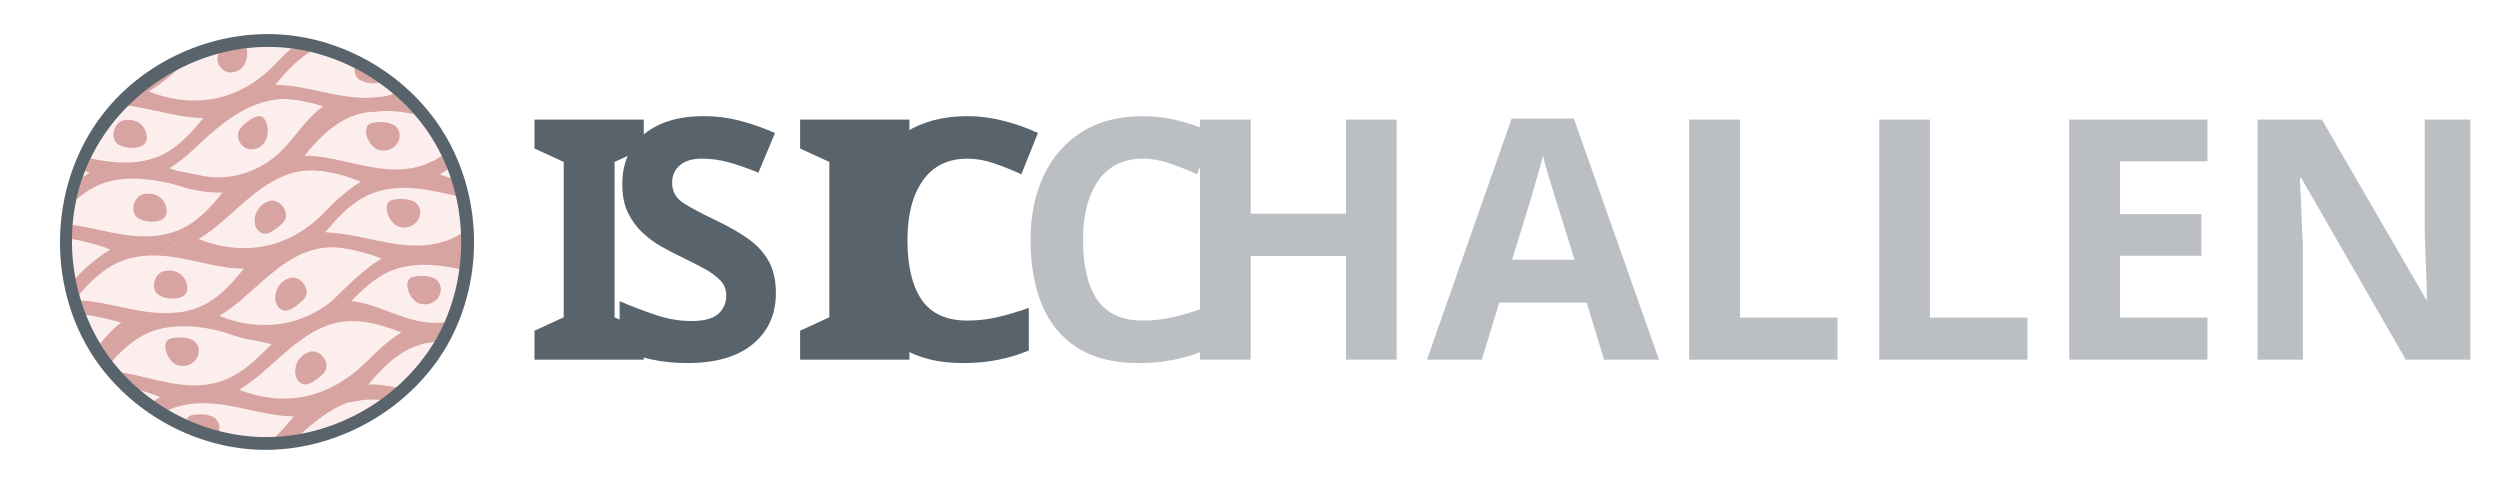
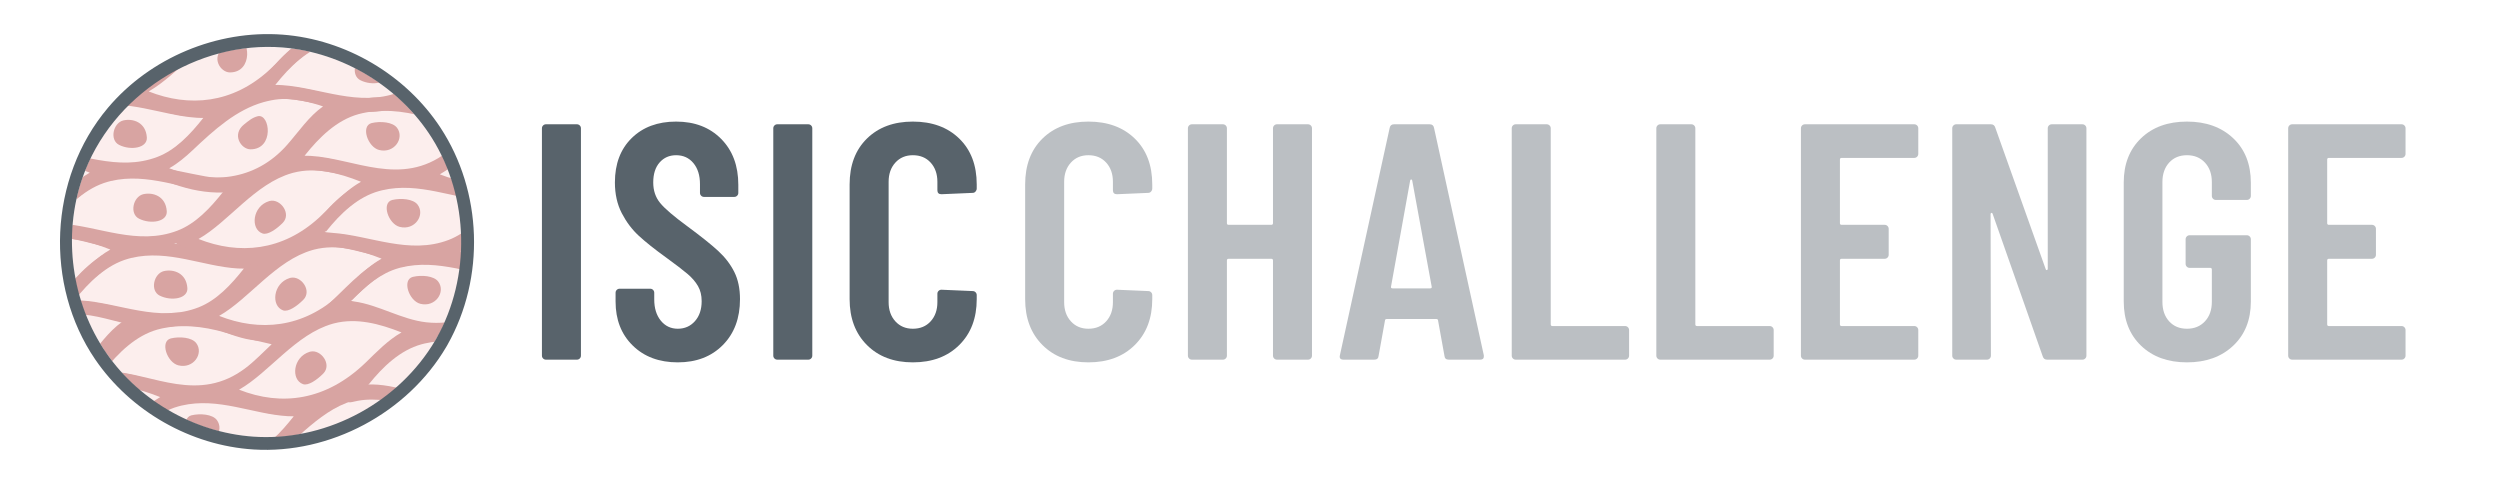
<svg xmlns="http://www.w3.org/2000/svg" width="100%" height="100%" viewBox="0 0 456 89" version="1.1" xml:space="preserve" style="fill-rule:evenodd;clip-rule:evenodd;stroke-linejoin:round;stroke-miterlimit:2;">
  <g>
    <circle cx="48.674" cy="44.162" r="35.589" style="fill:#fceeed;" />
    <g>
      <clipPath id="_clip1">
        <circle cx="48.674" cy="44.162" r="35.589" />
      </clipPath>
      <g clip-path="url(#_clip1)">
        <g>
          <path d="M43.797,2.124c5.094,-1.31 10.562,0.592 15.95,2.71c1.416,0.553 1.201,0.322 1.37,1.257c0.411,2.278 -0.452,1.293 -1.122,1.5c-5.916,1.873 -9.555,8.386 -15.122,11.322c-4.199,2.215 -9.042,3.039 -13.741,1.745c-2.375,-0.654 -4.687,-1.66 -7.016,-2.575c-0.771,-0.301 -0.626,-0.224 -0.803,-0.346c-1.338,-0.921 0.157,-2.294 0.161,-2.295c7.356,-2.19 11.086,-10.545 19.696,-13.143c0.208,-0.06 0.417,-0.119 0.627,-0.175Zm0.365,2.538c-6.753,1.917 -11.53,8.866 -17,11.989l-0.048,0.026c7.379,2.922 15.307,2.241 22.012,-3.917c0.937,-0.86 1.841,-1.766 2.756,-2.655c1.498,-1.446 3.051,-2.829 4.819,-3.839l0.049,-0.027c-4.016,-1.59 -8.212,-2.706 -12.305,-1.653c-0.142,0.037 -0.141,0.037 -0.283,0.076Z" style="fill:#d8a4a2;" />
          <path d="M43.289,7.164c2.226,-0.457 3.003,6.029 -1.344,6.047c-1.724,0.007 -3.52,-2.7 -1.165,-4.56c0.794,-0.628 1.487,-1.244 2.509,-1.487Z" style="fill:#d8a4a2;" />
          <path d="M47.682,16.098c4.602,-1.192 9.419,0.484 14.754,1.656c0.938,0.206 1.28,1.413 1.263,1.564c-0.016,0.144 -0.054,0.281 -0.112,0.405c-0.068,0.147 -0.162,0.272 -0.278,0.371c-0.611,0.516 -2.454,0.902 -3.802,1.995c-4.149,3.362 -6.912,8.761 -11.794,11.246c-5.14,2.617 -11.165,2.18 -17.113,-0.155c-0.909,-0.36 -1.818,-0.726 -2.729,-1.084c-1.259,-0.491 -1.14,-0.498 -1.344,-1.135c0,0 -0.137,-1.24 1.096,-1.621c5.288,-1.678 8.662,-7.282 13.444,-10.345c2.052,-1.314 4.276,-2.271 6.615,-2.897Zm0.375,2.535c-4.952,1.401 -8.955,5.009 -12.94,8.785c-1.305,1.229 -2.673,2.374 -4.2,3.246l-0.049,0.027c7.398,2.928 15.603,2.429 21.509,-4.276c2.13,-2.418 3.982,-5.215 6.544,-7.005c0,0 -4.508,-1.65 -8.078,-1.311c-0.946,0.09 -1.875,0.284 -2.786,0.534Z" style="fill:#d8a4a2;" />
          <path d="M47.048,21.191c2.225,-0.456 3.003,6.03 -1.344,6.047c-1.724,0.007 -3.52,-2.7 -1.166,-4.56c0.795,-0.627 1.488,-1.244 2.51,-1.487Z" style="fill:#d8a4a2;" />
          <path d="M40.038,-11.903c5.163,-1.327 10.717,0.653 15.95,2.71c1.417,0.553 1.202,0.324 1.37,1.257c0.412,2.279 -0.447,1.291 -1.121,1.499c-5.948,1.886 -9.566,8.392 -15.123,11.323c-4.917,2.594 -10.468,2.517 -16.523,1.058c-1.556,-0.37 -3.12,-0.686 -4.69,-0.889c0,0 -0.737,-0.127 -1.008,-0.974c0,0 -0.061,-1.225 1.318,-1.696c6.249,-2.198 9.69,-9.883 16.226,-12.976c1.161,-0.549 2.366,-0.984 3.601,-1.312Zm0.365,2.538c-5.648,1.601 -9.662,6.676 -14.388,11.006c-0.645,0.591 -1.318,1.144 -2.029,1.632c0.291,0.066 0.582,0.135 0.873,0.204c0.77,0.185 1.539,0.379 2.308,0.566c6.275,1.499 12.784,-0.375 18.07,-5.191c2.521,-2.296 4.812,-4.962 7.706,-6.613l0.048,-0.027c-4.014,-1.589 -8.23,-2.701 -12.304,-1.654c-0.095,0.025 -0.189,0.051 -0.284,0.077Z" style="fill:#d8a4a2;" />
          <path d="M39.53,-6.864c2.226,-0.456 3.003,6.03 -1.343,6.047c-1.724,0.007 -3.52,-2.7 -1.166,-4.56c0.795,-0.627 1.488,-1.243 2.509,-1.487Z" style="fill:#d8a4a2;" />
          <path d="M11.91,3.137c5.778,-1.457 11.979,0.427 18.093,1.536c1.94,0.351 3.891,0.418 5.771,-0.06c0.586,-0.149 1.443,0.931 1.443,0.931c0.209,0.962 -0.212,1.178 -0.212,1.178c-5.793,7.197 -12.784,13.217 -23.841,11.077c-4.372,-0.846 -8.8,-2.685 -12.94,-1.728c-1.234,0.285 -1.028,0.302 -1.485,-0.438c-1.027,-1.662 -0.208,-1.333 0.21,-1.853c0.189,-0.236 0.377,-0.473 0.565,-0.71c0.483,-0.61 0.964,-1.222 1.447,-1.831c0.177,-0.222 0.353,-0.442 0.531,-0.662c2.827,-3.479 6.183,-6.336 10.418,-7.44Zm0.357,2.538c-3.954,1.103 -7.132,4.182 -9.829,7.585c7.182,-0.123 14.656,4.33 22.512,1.331c3.346,-1.277 5.991,-4.104 8.373,-7.109c-0.424,0.007 -0.847,-0.006 -1.271,-0.036c-6.333,-0.434 -12.589,-3.475 -19.212,-1.917c-0.192,0.046 -0.383,0.095 -0.573,0.146Z" style="fill:#d8a4a2;" />
          <path d="M18.729,7.938c1.798,-0.415 4.118,0.37 4.298,3.095c0.127,1.94 -2.917,2.44 -5.054,1.373c-1.786,-0.892 -1.106,-4 0.756,-4.468Z" style="fill:#d8a4a2;" />
          <path d="M15.669,17.164c5.817,-1.467 12.108,0.451 18.093,1.536c1.94,0.352 3.891,0.418 5.771,-0.06c0.586,-0.149 1.443,0.932 1.443,0.932c0.209,0.961 -0.213,1.177 -0.213,1.177c-4.097,5.091 -8.388,10.072 -14.696,11.218c-7.34,1.334 -15.406,-3.464 -22.164,-1.85c-1.547,0.37 -1.234,0.121 -1.542,-0.716c-0.533,-1.442 -0.021,-1.136 0.347,-1.594c0.189,-0.236 0.377,-0.473 0.565,-0.71c0.482,-0.61 0.964,-1.222 1.447,-1.831c2.989,-3.748 6.437,-6.925 10.949,-8.102Zm0.357,2.539c-3.852,1.073 -6.968,3.996 -9.644,7.351c0,0 -1.072,0.121 1.085,0.269c6.939,0.475 13.999,4.06 21.242,1.296c3.345,-1.277 5.99,-4.105 8.372,-7.11c-0.423,0.007 -0.846,-0.006 -1.271,-0.035c-6.334,-0.434 -12.555,-3.481 -19.212,-1.918c-0.191,0.047 -0.382,0.095 -0.572,0.147Z" style="fill:#d8a4a2;" />
          <path d="M22.487,21.966c1.798,-0.415 4.119,0.37 4.298,3.095c0.128,1.939 -2.917,2.44 -5.053,1.372c-1.786,-0.892 -1.107,-3.999 0.755,-4.467Z" style="fill:#d8a4a2;" />
          <path d="M55.924,-8.657c5.817,-1.467 12.108,0.451 18.093,1.536c1.94,0.352 3.891,0.418 5.771,-0.06c0.586,-0.149 1.443,0.932 1.443,0.932c0.209,0.961 -0.212,1.177 -0.212,1.177c-5.794,7.2 -12.785,13.218 -23.842,11.078c-4.362,-0.844 -8.703,-2.708 -12.94,-1.728c-1.233,0.285 -1.027,0.302 -1.484,-0.438c-1.027,-1.663 -0.208,-1.333 0.21,-1.854c0.189,-0.236 0.377,-0.472 0.565,-0.709c0.483,-0.611 0.964,-1.222 1.447,-1.832c0.176,-0.221 0.353,-0.442 0.531,-0.662c2.827,-3.479 6.182,-6.335 10.418,-7.44Zm0.357,2.539c-3.955,1.102 -7.132,4.182 -9.829,7.585c6.316,-0.109 12.566,3.422 19.357,2.188c4.604,-0.837 8.418,-4.044 11.527,-7.967c-0.423,0.007 -0.846,-0.006 -1.27,-0.035c-6.333,-0.434 -12.589,-3.476 -19.212,-1.918c-0.192,0.047 -0.383,0.096 -0.573,0.147Z" style="fill:#d8a4a2;" />
          <path d="M62.742,-3.855c1.799,-0.415 4.119,0.37 4.299,3.095c0.127,1.939 -2.917,2.44 -5.054,1.372c-1.786,-0.891 -1.107,-3.999 0.755,-4.467Z" style="fill:#d8a4a2;" />
          <path d="M59.683,5.371c5.817,-1.467 12.108,0.45 18.093,1.535c1.94,0.352 3.891,0.418 5.771,-0.059c0.585,-0.149 1.443,0.931 1.443,0.931c0.209,0.962 -0.213,1.178 -0.213,1.178c-4.09,5.083 -8.389,10.071 -14.696,11.217c-7.126,1.295 -14.969,-3.208 -21.613,-1.966c-0.185,0.034 -0.368,0.073 -0.551,0.117c-1.554,0.371 -1.234,0.12 -1.542,-0.716c-0.533,-1.443 -0.021,-1.137 0.346,-1.594c0.19,-0.236 0.378,-0.473 0.566,-0.71c0.482,-0.611 0.964,-1.222 1.447,-1.832c2.988,-3.748 6.437,-6.925 10.949,-8.101Zm0.356,2.538c-3.954,1.103 -7.131,4.182 -9.829,7.585c0.424,-0.007 0.847,0.006 1.271,0.035c6.917,0.474 13.944,4.006 21.116,1.344c3.318,-1.232 5.957,-3.97 8.313,-6.924c0,0 1.072,-0.121 -1.086,-0.269c-6.331,-0.434 -12.522,-3.488 -19.212,-1.918c-0.191,0.047 -0.382,0.096 -0.573,0.147Z" style="fill:#d8a4a2;" />
          <path d="M66.501,10.172c1.798,-0.415 4.119,0.37 4.298,3.095c0.128,1.94 -2.917,2.44 -5.054,1.373c-1.785,-0.892 -1.106,-4 0.756,-4.468Z" style="fill:#d8a4a2;" />
          <path d="M7.176,41.403c5.153,-1.323 10.717,0.652 15.95,2.71c1.415,0.553 1.201,0.322 1.37,1.257c0.411,2.278 -0.453,1.293 -1.122,1.5c-5.924,1.88 -9.519,8.368 -15.122,11.322c-4.274,2.254 -9.223,3.043 -13.999,1.672c-2.48,-0.711 -4.888,-1.778 -7.329,-2.724l-0.773,-0.914c-0.175,-0.811 0.665,-1.494 0.702,-1.505c6.403,-1.9 10.059,-8.852 16.321,-11.842c1.289,-0.616 2.625,-1.11 4.002,-1.476Zm0.365,2.538c-4.619,1.311 -8.471,4.545 -12.181,8.15c-1.5,1.448 -3.06,2.834 -4.819,3.839l-0.049,0.026c7.758,3.071 15.852,2.013 23.035,-4.881c2.076,-2.01 4.095,-4.126 6.553,-5.53l0.049,-0.027c-4.017,-1.59 -8.212,-2.704 -12.305,-1.654c-0.094,0.026 -0.189,0.051 -0.283,0.077Z" style="fill:#d8a4a2;" />
          <path d="M6.668,46.443c2.226,-0.457 3.003,6.029 -1.344,6.047c-1.724,0.007 -3.52,-2.7 -1.165,-4.56c0.794,-0.628 1.487,-1.244 2.509,-1.487Z" style="fill:#d8a4a2;" />
          <path d="M11.061,55.377c4.604,-1.193 9.419,0.484 14.753,1.656c0.938,0.206 1.281,1.414 1.264,1.564c-0.016,0.143 -0.054,0.28 -0.111,0.404c-0.069,0.148 -0.163,0.274 -0.28,0.372c-0.6,0.506 -2.45,0.899 -3.801,1.995c-4.118,3.337 -6.848,8.689 -11.692,11.194c-5.179,2.678 -11.241,2.243 -17.215,-0.103c-0.91,-0.36 -1.818,-0.726 -2.729,-1.084c-1.263,-0.493 -1.142,-0.501 -1.344,-1.135c0,0 -0.028,-1.274 1.096,-1.622c7.11,-2.255 10.787,-10.492 19.451,-13.071c0.202,-0.059 0.405,-0.116 0.608,-0.17Zm0.375,2.535c-4.664,1.317 -8.538,4.516 -12.321,8.192c-1.498,1.446 -3.047,2.828 -4.819,3.839l-0.049,0.027c7.381,2.922 15.603,2.429 21.509,-4.276c2.13,-2.418 3.984,-5.212 6.544,-7.005c0,0 -4.508,-1.65 -8.078,-1.311c-0.946,0.09 -1.871,0.282 -2.786,0.534Z" style="fill:#d8a4a2;" />
          <path d="M10.427,60.47c2.225,-0.456 3.002,6.03 -1.344,6.047c-1.724,0.007 -3.52,-2.7 -1.166,-4.56c0.795,-0.627 1.488,-1.244 2.51,-1.487Z" style="fill:#d8a4a2;" />
          <path d="M3.418,27.376c5.127,-1.316 10.593,0.605 15.949,2.71c1.413,0.551 1.201,0.322 1.37,1.257c0.412,2.278 -0.447,1.291 -1.121,1.499c-5.935,1.882 -9.515,8.365 -15.123,11.323c-4.903,2.586 -10.348,2.548 -16.523,1.058c-1.56,-0.371 -3.123,-0.686 -4.69,-0.889c0,0 -0.737,-0.127 -1.008,-0.974c0,0 -0.063,-1.225 1.318,-1.697c6.265,-2.197 9.69,-9.882 16.226,-12.975c1.16,-0.549 2.36,-0.982 3.602,-1.312Zm0.364,2.538c-6.526,1.853 -10.806,8.78 -16.417,12.638c0.291,0.066 0.582,0.135 0.873,0.204c0.77,0.186 1.538,0.379 2.308,0.566c0.241,0.057 0.481,0.114 0.722,0.169c6.135,1.377 12.38,-0.836 17.348,-5.36c2.517,-2.292 4.784,-4.945 7.706,-6.613l0.048,-0.027c-4.014,-1.589 -8.211,-2.704 -12.305,-1.654c-0.094,0.025 -0.188,0.051 -0.283,0.077Z" style="fill:#d8a4a2;" />
          <path d="M2.909,32.415c2.226,-0.456 3.003,6.03 -1.343,6.047c-1.724,0.007 -3.521,-2.7 -1.166,-4.56c0.795,-0.627 1.488,-1.244 2.509,-1.487Z" style="fill:#d8a4a2;" />
          <path d="M19.303,30.622c5.801,-1.463 12.023,0.436 18.093,1.536c1.94,0.352 3.891,0.418 5.771,-0.06c0.582,-0.148 1.443,0.932 1.443,0.932c0.203,0.93 -0.124,1.063 -0.785,1.892c-5.603,7.059 -12.869,12.433 -23.455,10.326c-0.778,-0.155 -1.554,-0.338 -2.329,-0.528c-3.495,-0.877 -7.055,-1.944 -10.424,-1.163c-1.244,0.288 -1.013,0.341 -1.518,-0.493c-0.949,-1.568 0.041,-1.541 0.808,-2.509c0.483,-0.61 0.964,-1.221 1.447,-1.831c0.176,-0.221 0.353,-0.442 0.531,-0.662c2.824,-3.476 6.184,-6.334 10.418,-7.44Zm0.357,2.539c-3.955,1.104 -7.132,4.181 -9.83,7.585c0.424,-0.008 0.847,0.006 1.271,0.035c6.929,0.473 13.992,4.061 21.242,1.296c3.345,-1.276 5.99,-4.105 8.372,-7.11c-0.365,0.006 -0.731,-0.003 -1.098,-0.024c-6.353,-0.368 -12.639,-3.512 -19.385,-1.929c-0.191,0.047 -0.382,0.096 -0.572,0.147Z" style="fill:#d8a4a2;" />
          <path d="M26.121,35.424c1.798,-0.415 4.119,0.37 4.298,3.095c0.128,1.939 -2.917,2.44 -5.053,1.372c-1.786,-0.892 -1.107,-3.999 0.755,-4.467Z" style="fill:#d8a4a2;" />
          <path d="M23.062,44.65c5.801,-1.463 12.022,0.435 18.093,1.535c1.939,0.352 3.89,0.419 5.77,-0.059c0.582,-0.148 1.444,0.931 1.444,0.931c0.202,0.931 -0.125,1.063 -0.785,1.893c-5.608,7.064 -12.869,12.432 -23.455,10.326c-0.779,-0.155 -1.554,-0.338 -2.329,-0.529c-3.495,-0.876 -7.056,-1.943 -10.425,-1.163c-1.252,0.29 -1.024,0.322 -1.517,-0.492c-0.913,-1.507 -0.132,-1.333 0.242,-1.8c0.19,-0.235 0.378,-0.472 0.566,-0.709c0.482,-0.611 0.963,-1.222 1.447,-1.832c0.176,-0.221 0.353,-0.442 0.53,-0.662c2.831,-3.483 6.185,-6.333 10.419,-7.439Zm0.356,2.538c-3.954,1.105 -7.132,4.182 -9.829,7.585c0.365,-0.006 0.731,0.003 1.098,0.024c7.033,0.406 14.223,4.126 21.539,1.259c3.302,-1.293 5.899,-4.098 8.248,-7.062c-0.365,0.007 -0.732,-0.003 -1.098,-0.024c-6.353,-0.368 -12.639,-3.512 -19.385,-1.929c-0.192,0.047 -0.382,0.096 -0.573,0.147Z" style="fill:#d8a4a2;" />
          <path d="M29.88,49.451c1.798,-0.415 4.118,0.37 4.298,3.095c0.128,1.94 -2.917,2.44 -5.054,1.373c-1.785,-0.892 -1.106,-4 0.756,-4.468Z" style="fill:#d8a4a2;" />
          <path d="M104.634,45.227c5.162,-1.327 10.717,0.652 15.95,2.71c1.653,0.645 1.31,0.27 1.395,1.465c0.12,1.7 -0.448,1.075 -1.146,1.291c-5.934,1.882 -9.566,8.393 -15.123,11.323c-6.131,3.233 -13.214,1.204 -21.212,0.169c0,0 -0.738,-0.127 -1.009,-0.974c0,0 -0.062,-1.225 1.318,-1.696c5.034,-1.771 8.059,-7.4 12.606,-10.789c2.187,-1.63 4.628,-2.811 7.221,-3.499Zm0.365,2.538c-6.434,1.824 -10.574,8.62 -16.417,12.638c3.015,0.677 6.036,1.662 8.986,1.473c5.921,-0.38 10.958,-4.593 15.151,-8.668c1.501,-1.448 3.06,-2.835 4.82,-3.839l0.048,-0.027c-4.024,-1.593 -8.251,-2.696 -12.305,-1.654c-0.142,0.038 -0.141,0.038 -0.283,0.077Z" style="fill:#d8a4a2;" />
          <path d="M104.126,50.266c2.226,-0.456 3.003,6.03 -1.343,6.047c-1.724,0.007 -3.521,-2.7 -1.166,-4.56c0.795,-0.627 1.487,-1.243 2.509,-1.487Z" style="fill:#d8a4a2;" />
          <path d="M76.506,60.267c5.817,-1.467 12.108,0.451 18.093,1.536c1.94,0.351 3.891,0.418 5.771,-0.06c0.586,-0.149 1.443,0.931 1.443,0.931c0.209,0.962 -0.212,1.178 -0.212,1.178c-4.098,5.091 -8.389,10.071 -14.697,11.218c-7.125,1.294 -14.97,-3.209 -21.613,-1.967c-0.184,0.034 -0.368,0.073 -0.551,0.117c-1.554,0.371 -1.233,0.12 -1.542,-0.716c-0.533,-1.443 -0.021,-1.137 0.347,-1.594c0.189,-0.236 0.377,-0.473 0.565,-0.71c0.483,-0.61 0.964,-1.222 1.447,-1.832c0.176,-0.221 0.353,-0.441 0.531,-0.661c2.827,-3.479 6.182,-6.336 10.418,-7.44Zm0.357,2.538c-3.854,1.075 -6.993,4.026 -9.644,7.351c0,0 -0.566,0.219 0.393,0.237c7.094,0.215 14.425,4.194 21.934,1.328c3.349,-1.278 5.993,-4.107 8.372,-7.109c-0.423,0.007 -0.846,-0.007 -1.27,-0.036c-6.335,-0.434 -12.556,-3.48 -19.212,-1.918c-0.192,0.047 -0.383,0.096 -0.573,0.147Z" style="fill:#d8a4a2;" />
          <path d="M83.324,65.068c1.798,-0.415 4.119,0.37 4.298,3.095c0.128,1.94 -2.916,2.44 -5.053,1.373c-1.786,-0.892 -1.107,-4 0.755,-4.468Z" style="fill:#d8a4a2;" />
          <path d="M80.265,74.294c5.915,-1.489 12.326,0.574 18.402,1.59c1.839,0.307 3.707,0.332 5.462,-0.114c0.585,-0.149 1.443,0.932 1.443,0.932c0.209,0.961 -0.213,1.177 -0.213,1.177c-5.388,6.696 -11.756,12.463 -21.324,11.459c-5.285,-0.555 -10.608,-3.268 -15.536,-2.091c-1.554,0.371 -1.234,0.121 -1.542,-0.716c-0.533,-1.442 -0.021,-1.136 0.346,-1.594c0.19,-0.236 0.378,-0.473 0.566,-0.71c0.482,-0.61 0.963,-1.222 1.447,-1.831c2.983,-3.742 6.437,-6.923 10.949,-8.102Zm0.356,2.539c-3.853,1.074 -6.993,4.026 -9.644,7.351c0,0 -1.072,0.121 1.086,0.269c6.956,0.476 14.047,4.042 21.241,1.296c3.35,-1.279 5.993,-4.107 8.373,-7.11c-0.424,0.007 -0.846,-0.006 -1.271,-0.035c-6.334,-0.434 -12.555,-3.481 -19.212,-1.918c-0.191,0.047 -0.382,0.095 -0.573,0.147Z" style="fill:#d8a4a2;" />
          <path d="M87.083,79.096c1.798,-0.416 4.118,0.37 4.298,3.095c0.128,1.939 -2.917,2.44 -5.054,1.372c-1.785,-0.892 -1.106,-3.999 0.756,-4.467Z" style="fill:#d8a4a2;" />
          <path d="M68.785,32.311c5.935,-1.497 12.403,0.586 18.403,1.59c1.838,0.307 3.706,0.332 5.461,-0.114c0.586,-0.149 1.443,0.932 1.443,0.932c0.209,0.961 -0.213,1.177 -0.213,1.177c-5.374,6.679 -11.756,12.463 -21.324,11.458c-5.291,-0.555 -10.607,-3.267 -15.536,-2.09c-1.547,0.37 -1.234,0.12 -1.542,-0.716c-0.533,-1.443 -0.025,-1.131 0.347,-1.594c0.189,-0.236 0.377,-0.473 0.565,-0.71c0.482,-0.61 0.964,-1.222 1.447,-1.831c2.985,-3.744 6.439,-6.924 10.949,-8.102Zm0.357,2.539c-3.856,1.076 -6.974,4.002 -9.644,7.351c0,0 -1.072,0.121 1.085,0.268c6.964,0.477 14.046,4.041 21.242,1.297c3.349,-1.278 5.993,-4.108 8.372,-7.11c-0.365,0.006 -0.731,-0.003 -1.098,-0.024c-6.356,-0.369 -12.639,-3.513 -19.385,-1.929c-0.191,0.046 -0.382,0.095 -0.572,0.147Z" style="fill:#d8a4a2;" />
          <path d="M71.533,36.476c1.631,-0.386 3.846,-0.195 4.639,0.854c1.424,1.883 -0.507,4.753 -3.266,4.055c-2.063,-0.522 -3.393,-4.371 -1.373,-4.909Z" style="fill:#d8a4a2;" />
          <path d="M72.397,46.358c5.013,-1.269 10.327,-0.421 15.696,0.936c2.8,0.696 5.681,1.185 8.388,0.487c0,0 1.059,-0.01 1.366,0.951c0,0 0.05,0.843 -0.785,1.892c-5.555,6.999 -13.006,12.838 -23.056,9.911c-4.344,-1.265 -8.662,-3.863 -12.81,-2.894c-0.873,0.204 -1.567,-0.771 -1.606,-0.934c-0.034,-0.144 -0.047,-0.292 -0.038,-0.436c0.011,-0.171 0.052,-0.332 0.121,-0.478c0.171,-0.359 0.443,-0.516 0.689,-0.743c3.615,-3.367 6.781,-7.204 11.584,-8.571c0.15,-0.041 0.3,-0.082 0.451,-0.121Zm0.364,2.537c-3.323,0.92 -6.081,3.277 -8.568,5.832c0,0 -0.6,0.135 0.43,0.265c4.426,0.615 8.636,3.291 13.135,3.796c4.82,0.54 9.626,-1.043 13.103,-4.529c1.105,-1.108 2.104,-2.345 3.091,-3.59c-0.365,0.007 -0.731,-0.003 -1.098,-0.024c-6.502,-0.375 -12.871,-3.582 -19.816,-1.824c-0.093,0.024 -0.185,0.049 -0.277,0.074Z" style="fill:#d8a4a2;" />
          <path d="M75.292,50.503c1.63,-0.386 3.845,-0.194 4.638,0.854c1.425,1.884 -0.507,4.754 -3.265,4.056c-2.064,-0.523 -3.393,-4.371 -1.373,-4.91Z" style="fill:#d8a4a2;" />
          <path d="M65.026,18.284c5.391,-1.359 11.107,0.141 16.868,1.815c2.582,0.739 5.254,1.23 7.764,0.585c0,0 1.034,-0.068 1.36,0.952c0,0 0.043,1.004 -0.905,1.75c-4.639,3.68 -8.352,8.514 -14.567,9.678c-7.608,1.425 -16.357,-3.334 -22.444,-1.788c-4.082,1.037 -1.526,-1.683 -1.28,-2.039c0.139,-0.201 0.163,-0.211 0.243,-0.31c0.189,-0.236 0.377,-0.473 0.565,-0.71c0.483,-0.611 0.964,-1.222 1.447,-1.832c2.986,-3.744 6.44,-6.924 10.949,-8.101Zm0.357,2.538c-3.954,1.105 -7.132,4.182 -9.829,7.585c0.365,-0.006 0.731,0.003 1.098,0.024c7.987,0.461 16.507,5.744 24.857,-0.657c1.651,-1.266 3.11,-2.817 4.662,-4.261c0,0 -5.289,-1.21 -8.675,-2.189c-4.058,-1.16 -8.272,-1.538 -12.113,-0.502Z" style="fill:#d8a4a2;" />
          <path d="M67.774,22.449c1.631,-0.387 3.846,-0.195 4.639,0.853c1.425,1.884 -0.507,4.754 -3.265,4.056c-2.064,-0.523 -3.394,-4.371 -1.374,-4.909Z" style="fill:#d8a4a2;" />
          <path d="M96.906,17.243c5.396,-1.388 11.485,0.546 16.597,2.967c3.606,1.708 0.433,2.224 0.07,2.358c-0.19,0.07 0.038,-0.015 -0.469,0.142c-5.928,1.876 -9.519,8.368 -15.122,11.322c-4.24,2.236 -9.137,3.041 -13.871,1.709c-2.427,-0.683 -4.804,-1.73 -7.17,-2.65c-1.706,-0.664 -1.206,-2.282 -0.357,-2.529c0.014,-0.004 1.908,-0.561 3.509,-1.638c5.362,-3.605 9.379,-9.452 16.185,-11.506c0.209,-0.061 0.418,-0.119 0.628,-0.175Zm0.365,2.538c-6.753,1.92 -11.531,8.866 -17.001,11.989l-0.048,0.026c7.374,2.92 15.308,2.241 22.013,-3.917c0.937,-0.86 1.841,-1.766 2.756,-2.655c1.498,-1.446 3.051,-2.829 4.819,-3.839l0.048,-0.027c-4.016,-1.59 -8.212,-2.706 -12.304,-1.654c-0.142,0.038 -0.142,0.038 -0.283,0.077Z" style="fill:#d8a4a2;" />
          <path d="M93.223,24.858c1.931,-0.465 4.01,2.344 2.358,4.004c-1.139,1.145 -2.743,2.269 -3.693,1.928c-2.249,-0.808 -1.836,-4.966 1.201,-5.895c0.067,-0.019 0.067,-0.019 0.134,-0.037Z" style="fill:#d8a4a2;" />
          <path d="M100.664,31.271c5.176,-1.329 10.717,0.652 15.95,2.709c1.417,0.553 1.202,0.325 1.37,1.258c0.411,2.278 -0.452,1.292 -1.121,1.499c-5.928,1.877 -9.52,8.368 -15.123,11.323c-4.238,2.235 -9.136,3.04 -13.87,1.708c-2.427,-0.683 -4.804,-1.729 -7.17,-2.65c-1.707,-0.663 -1.206,-2.282 -0.357,-2.529c0.014,-0.004 2.003,-0.601 3.635,-1.723c4.379,-3.01 7.688,-7.734 12.684,-10.12c1.289,-0.616 2.626,-1.109 4.002,-1.475Zm0.365,2.537c-6.752,1.917 -11.529,8.866 -17,11.989l-0.048,0.027c7.36,2.914 15.308,2.241 22.013,-3.918c0.936,-0.86 1.84,-1.765 2.755,-2.655c1.496,-1.443 3.051,-2.829 4.82,-3.838l0.048,-0.027c-4.016,-1.59 -8.212,-2.705 -12.305,-1.654c-0.094,0.025 -0.188,0.05 -0.283,0.076Z" style="fill:#d8a4a2;" />
          <path d="M96.982,38.886c1.931,-0.466 4.009,2.343 2.358,4.003c-1.139,1.145 -2.743,2.27 -3.694,1.928c-2.248,-0.808 -1.836,-4.966 1.202,-5.895c0.067,-0.019 0.066,-0.019 0.134,-0.036Z" style="fill:#d8a4a2;" />
          <path d="M52.892,29.037c5.094,-1.311 10.562,0.591 15.95,2.71c1.415,0.552 1.201,0.322 1.37,1.257c0.411,2.278 -0.453,1.292 -1.122,1.499c-5.947,1.883 -9.555,8.387 -15.122,11.323c-4.2,2.214 -9.042,3.039 -13.741,1.744c-2.472,-0.681 -4.873,-1.742 -7.3,-2.686c-1.706,-0.663 -1.205,-2.282 -0.357,-2.529c0.014,-0.004 1.909,-0.56 3.509,-1.637c5.362,-3.606 9.379,-9.453 16.185,-11.506c0.209,-0.061 0.418,-0.12 0.628,-0.175Zm0.365,2.537c-6.753,1.92 -11.531,8.867 -17,11.989l-0.049,0.027c7.379,2.921 15.308,2.241 22.013,-3.918c0.937,-0.86 1.841,-1.765 2.756,-2.655c1.498,-1.445 3.051,-2.829 4.819,-3.838l0.049,-0.027c-4.017,-1.59 -8.213,-2.707 -12.305,-1.654c-0.142,0.038 -0.142,0.038 -0.283,0.076Z" style="fill:#d8a4a2;" />
          <path d="M49.209,36.652c1.931,-0.466 4.01,2.343 2.358,4.003c-1.139,1.145 -2.743,2.27 -3.693,1.928c-2.249,-0.808 -1.836,-4.966 1.201,-5.895c0.067,-0.019 0.067,-0.019 0.134,-0.036Z" style="fill:#d8a4a2;" />
          <path d="M56.651,43.064c5.126,-1.316 10.593,0.604 15.949,2.71c1.416,0.553 1.202,0.322 1.37,1.257c0.412,2.278 -0.452,1.293 -1.121,1.5c-5.918,1.873 -9.555,8.386 -15.123,11.322c-4.198,2.214 -9.041,3.04 -13.74,1.745c-2.472,-0.681 -4.873,-1.742 -7.3,-2.686c-1.707,-0.664 -1.206,-2.282 -0.357,-2.529c0.014,-0.005 2.003,-0.601 3.636,-1.724c4.378,-3.009 7.687,-7.733 12.683,-10.12c1.289,-0.615 2.626,-1.109 4.003,-1.475Zm0.364,2.538c-6.752,1.916 -11.529,8.865 -17,11.989l-0.048,0.026c7.375,2.92 15.308,2.241 22.013,-3.917c0.936,-0.86 1.84,-1.766 2.755,-2.655c1.499,-1.446 3.051,-2.83 4.82,-3.839l0.048,-0.027c-4.016,-1.59 -8.211,-2.704 -12.304,-1.654c-0.095,0.025 -0.189,0.051 -0.284,0.077Z" style="fill:#d8a4a2;" />
          <path d="M52.968,50.679c1.931,-0.465 4.01,2.343 2.358,4.004c-1.139,1.145 -2.743,2.269 -3.693,1.928c-2.249,-0.808 -1.837,-4.966 1.201,-5.895c0.067,-0.019 0.067,-0.019 0.134,-0.037Z" style="fill:#d8a4a2;" />
          <path d="M32.164,71.59c5.993,-1.512 12.504,0.698 18.711,1.639c1.738,0.263 3.514,0.254 5.153,-0.163c0.581,-0.148 1.443,0.932 1.443,0.932c0.202,0.93 -0.124,1.063 -0.785,1.892c-5.97,7.524 -13.675,12.779 -25.784,9.797c-3.482,-0.872 -6.99,-1.957 -10.425,-1.163c-1.234,0.286 -1.011,0.329 -1.485,-0.438c-1.025,-1.659 -0.212,-1.326 0.211,-1.853c0.189,-0.236 0.377,-0.473 0.565,-0.71c0.482,-0.61 0.964,-1.222 1.447,-1.831c0.176,-0.222 0.353,-0.442 0.531,-0.662c2.827,-3.48 6.186,-6.335 10.418,-7.44Zm0.357,2.539c-3.954,1.104 -7.132,4.181 -9.83,7.584c0.366,-0.006 0.732,0.003 1.099,0.025c7.03,0.407 14.222,4.125 21.538,1.258c3.3,-1.292 5.899,-4.098 8.248,-7.061c-0.365,0.006 -0.731,-0.003 -1.098,-0.025c-6.352,-0.368 -12.639,-3.512 -19.385,-1.928c-0.191,0.046 -0.382,0.095 -0.572,0.147Z" style="fill:#d8a4a2;" />
          <path d="M34.912,75.755c1.631,-0.386 3.846,-0.195 4.639,0.853c1.424,1.884 -0.508,4.754 -3.266,4.056c-2.063,-0.522 -3.393,-4.371 -1.373,-4.909Z" style="fill:#d8a4a2;" />
          <path d="M35.776,85.637c5.012,-1.271 10.326,-0.421 15.695,0.936c2.799,0.696 5.672,1.186 8.395,0.485c0,0 1.053,-0.008 1.36,0.953c0,0 0.05,0.843 -0.785,1.892c-5.552,6.995 -13.006,12.839 -23.057,9.911c-4.343,-1.266 -8.664,-3.864 -12.809,-2.894c-0.862,0.202 -1.568,-0.774 -1.606,-0.934c-0.034,-0.144 -0.047,-0.291 -0.038,-0.436c0.011,-0.171 0.052,-0.333 0.122,-0.479c0.171,-0.359 0.442,-0.515 0.688,-0.742c3.579,-3.334 6.722,-7.148 11.436,-8.529c0.199,-0.056 0.399,-0.111 0.599,-0.163Zm0.364,2.537c-3.317,0.918 -6.058,3.254 -8.568,5.832c0,0 -0.6,0.135 0.43,0.265c4.419,0.614 8.612,3.287 13.136,3.796c4.737,0.532 9.464,-0.962 12.928,-4.357c1.174,-1.15 2.227,-2.452 3.265,-3.762c-0.365,0.006 -0.731,-0.003 -1.098,-0.024c-6.491,-0.376 -12.873,-3.585 -19.816,-1.824c-0.093,0.024 -0.185,0.049 -0.277,0.074Z" style="fill:#d8a4a2;" />
          <path d="M38.67,89.782c1.631,-0.386 3.846,-0.195 4.639,0.854c1.425,1.884 -0.507,4.754 -3.265,4.056c-2.064,-0.523 -3.393,-4.371 -1.374,-4.91Z" style="fill:#d8a4a2;" />
          <path d="M28.405,57.563c5.402,-1.362 11.106,0.144 16.868,1.815c2.585,0.741 5.254,1.23 7.764,0.585c0,0 1.031,-0.077 1.36,0.953c0,0 0.043,1.004 -0.905,1.749c-4.618,3.663 -8.235,8.492 -14.567,9.678c-7.599,1.423 -16.366,-3.332 -22.444,-1.788c-4.088,1.038 -1.527,-1.682 -1.28,-2.039c0.139,-0.201 0.163,-0.211 0.243,-0.311c0.189,-0.235 0.377,-0.472 0.565,-0.709c0.483,-0.611 0.964,-1.222 1.447,-1.832c2.989,-3.748 6.438,-6.923 10.949,-8.101Zm0.357,2.538c-3.954,1.105 -7.132,4.182 -9.829,7.585c0.365,-0.006 0.731,0.003 1.098,0.024c7.95,0.461 16.2,5.98 24.857,-0.657c1.651,-1.266 3.11,-2.817 4.662,-4.261c0,0 -5.095,-1.143 -8.497,-2.137c-4.11,-1.189 -8.343,-1.619 -12.291,-0.554Z" style="fill:#d8a4a2;" />
          <path d="M31.153,61.728c1.631,-0.387 3.846,-0.195 4.639,0.853c1.425,1.884 -0.507,4.754 -3.265,4.056c-2.064,-0.523 -3.394,-4.371 -1.374,-4.909Z" style="fill:#d8a4a2;" />
          <path d="M60.285,56.522c5.135,-1.318 10.656,0.628 15.95,2.71c1.415,0.553 1.205,0.343 1.37,1.258c0.409,2.269 -0.458,1.294 -1.122,1.499c-5.981,1.898 -9.581,8.469 -15.32,11.425c-4.234,2.181 -9.096,2.919 -13.802,1.569c-2.479,-0.711 -4.887,-1.778 -7.328,-2.724c0,0 -0.774,-0.914 -0.774,-0.914c-0.174,-0.811 0.665,-1.494 0.702,-1.505c6.403,-1.9 10.059,-8.852 16.322,-11.843c1.288,-0.615 2.625,-1.109 4.002,-1.475Zm0.365,2.538c-6.734,1.911 -11.529,8.866 -17.001,11.989l-0.048,0.026c7.744,3.067 15.852,2.013 23.035,-4.881c2.074,-2.009 4.086,-4.12 6.553,-5.53l0.048,-0.027c-4.016,-1.59 -8.211,-2.704 -12.304,-1.654c-0.095,0.026 -0.189,0.051 -0.283,0.077Z" style="fill:#d8a4a2;" />
          <path d="M56.602,64.137c1.931,-0.465 4.01,2.344 2.358,4.004c-1.139,1.145 -2.743,2.269 -3.693,1.928c-2.249,-0.808 -1.837,-4.966 1.201,-5.895c0.067,-0.019 0.067,-0.019 0.134,-0.037Z" style="fill:#d8a4a2;" />
          <path d="M64.043,70.549c5.152,-1.322 10.656,0.63 15.95,2.71c1.64,0.641 1.31,0.273 1.395,1.465c0.121,1.712 -0.454,1.078 -1.146,1.292c-5.985,1.9 -9.581,8.47 -15.32,11.425c-4.235,2.181 -9.096,2.919 -13.802,1.57c-2.48,-0.712 -4.888,-1.78 -7.329,-2.725c0,0 -0.773,-0.914 -0.773,-0.914c-0.175,-0.811 0.665,-1.494 0.702,-1.505c6.461,-1.917 10.101,-8.871 16.321,-11.842c1.289,-0.616 2.625,-1.109 4.002,-1.476Zm0.365,2.538c-6.68,1.896 -11.4,8.79 -17,11.989l-0.048,0.027c7.739,3.064 15.852,2.014 23.035,-4.882c2.079,-2.013 4.109,-4.135 6.553,-5.53l0.048,-0.026c-4.024,-1.593 -8.251,-2.695 -12.305,-1.654c-0.094,0.025 -0.189,0.05 -0.283,0.076Z" style="fill:#d8a4a2;" />
          <path d="M60.361,78.165c1.931,-0.466 4.009,2.343 2.358,4.003c-1.139,1.145 -2.743,2.27 -3.694,1.928c-2.248,-0.808 -1.836,-4.966 1.202,-5.895c0.067,-0.019 0.066,-0.019 0.134,-0.036Z" style="fill:#d8a4a2;" />
          <path d="M16.271,68.316c5.135,-1.319 10.656,0.629 15.95,2.709c1.415,0.553 1.205,0.344 1.37,1.258c0.409,2.27 -0.457,1.294 -1.122,1.499c-5.981,1.899 -9.581,8.47 -15.32,11.425c-4.234,2.181 -9.096,2.919 -13.802,1.57c-2.479,-0.712 -4.887,-1.779 -7.328,-2.725c0,0 -0.774,-0.914 -0.774,-0.914c-0.174,-0.811 0.666,-1.494 0.702,-1.505c6.403,-1.9 10.06,-8.851 16.322,-11.842c1.288,-0.616 2.625,-1.109 4.002,-1.475Zm0.365,2.537c-6.734,1.911 -11.53,8.866 -17.001,11.989l-0.048,0.027c7.739,3.064 15.852,2.013 23.035,-4.882c2.074,-2.008 4.086,-4.12 6.553,-5.529l0.048,-0.027c-4.016,-1.59 -8.211,-2.705 -12.304,-1.654c-0.095,0.025 -0.189,0.051 -0.283,0.076Z" style="fill:#d8a4a2;" />
          <path d="M12.588,75.931c1.931,-0.466 4.01,2.343 2.358,4.003c-1.139,1.145 -2.743,2.27 -3.693,1.928c-2.249,-0.808 -1.836,-4.966 1.201,-5.895c0.067,-0.019 0.067,-0.019 0.134,-0.036Z" style="fill:#d8a4a2;" />
          <path d="M20.029,82.343c5.152,-1.323 10.656,0.63 15.95,2.71c1.641,0.641 1.31,0.272 1.395,1.465c0.121,1.712 -0.454,1.077 -1.146,1.292c-5.985,1.899 -9.581,8.469 -15.32,11.425c-4.235,2.18 -9.096,2.919 -13.802,1.569c-2.479,-0.711 -4.888,-1.779 -7.328,-2.725c0,0 -0.774,-0.913 -0.774,-0.913c-0.174,-0.812 0.665,-1.495 0.702,-1.506c6.406,-1.9 10.059,-8.85 16.321,-11.842c1.289,-0.615 2.626,-1.109 4.002,-1.475Zm0.365,2.538c-6.679,1.895 -11.401,8.789 -17,11.988l-0.048,0.027c7.739,3.065 15.853,2.014 23.035,-4.882c2.079,-2.012 4.11,-4.134 6.553,-5.529l0.048,-0.027c-4.024,-1.593 -8.25,-2.695 -12.305,-1.654c-0.094,0.025 -0.188,0.051 -0.283,0.077Z" style="fill:#d8a4a2;" />
          <path d="M16.347,89.958c1.931,-0.465 4.009,2.343 2.358,4.004c-1.139,1.144 -2.743,2.269 -3.694,1.928c-2.248,-0.808 -1.836,-4.967 1.202,-5.895c0.067,-0.019 0.066,-0.019 0.134,-0.037Z" style="fill:#d8a4a2;" />
        </g>
      </g>
    </g>
    <path d="M81.379,63.309c-7.099,12.027 -21.176,19.543 -35.113,18.677c-11.472,-0.713 -22.458,-6.969 -28.929,-16.468c-9.18,-13.478 -8.545,-32.937 2.35,-45.855c7.702,-9.134 19.919,-14.232 31.829,-13.345c11.547,0.86 22.522,7.341 28.852,17.011c7.592,11.596 8.192,27.27 1.256,39.556c-0.081,0.141 -0.162,0.283 -0.245,0.424Zm-1.783,-1.578c6.322,-11.195 5.99,-25.736 -0.831,-36.58c-5.845,-9.294 -16.225,-15.604 -27.207,-16.489c-15.478,-1.248 -31.244,8.592 -36.533,23.83c-3.651,10.52 -1.962,22.725 4.363,31.89c6.243,9.047 16.902,14.902 27.883,15.318c12.772,0.484 25.503,-6.4 32.095,-17.571c0.077,-0.132 0.154,-0.265 0.23,-0.398Z" style="fill:#58636b;" />
  </g>
-   <g transform="matrix(1.74062,0,0,1.74062,-1882.56,-1850.77)">
-     <text x="1136.43px" y="1100.97px" style="font-family:'BarlowCondensed-SemiBold', 'Barlow Condensed SemiBold';font-weight:600;font-stretch:condensed;font-size:35.238px;fill:#58636b;">I<tspan x="1144.85px 1160.67px " y="1100.97px 1100.97px ">SI</tspan>
-     </text>
-     <text x="1169.09px" y="1100.97px" style="font-family:'BarlowCondensed-SemiBold', 'Barlow Condensed SemiBold';font-weight:600;font-stretch:condensed;font-size:35.238px;fill:#58636b;">C</text>
-     <text x="1187.49px" y="1100.97px" style="font-family:'BarlowCondensed-SemiBold', 'Barlow Condensed SemiBold';font-weight:600;font-stretch:condensed;font-size:35.238px;fill:#bbbfc3;">C<tspan x="1204.12px 1221.46px 1238.05px 1253.2px 1268.36px 1284.21px 1302.61px 1319.42px " y="1100.97px 1100.97px 1100.97px 1100.97px 1100.97px 1100.97px 1100.97px 1100.97px ">HALLENGE</tspan>
-     </text>
+   <g>
+     <path d="M99.584,65.603c-0.204,0 -0.378,-0.071 -0.521,-0.214c-0.143,-0.143 -0.215,-0.317 -0.215,-0.522l0,-41.462c0,-0.205 0.072,-0.379 0.215,-0.522c0.143,-0.143 0.317,-0.214 0.521,-0.214l5.643,0c0.204,0 0.378,0.071 0.521,0.214c0.144,0.143 0.215,0.317 0.215,0.522l0,41.462c0,0.205 -0.071,0.379 -0.215,0.522c-0.143,0.143 -0.317,0.214 -0.521,0.214l-5.643,0Z" style="fill:#58636b;fill-rule:nonzero;" />
+     <path d="M123.628,66.094c-3.394,0 -6.134,-1.022 -8.219,-3.067c-2.086,-2.044 -3.128,-4.722 -3.128,-8.035l0,-1.594c0,-0.205 0.071,-0.379 0.214,-0.522c0.143,-0.143 0.317,-0.214 0.522,-0.214l5.581,0c0.205,0 0.378,0.071 0.522,0.214c0.143,0.143 0.214,0.317 0.214,0.522l0,1.226c0,1.595 0.399,2.883 1.196,3.865c0.798,0.981 1.83,1.472 3.098,1.472c1.267,0 2.31,-0.46 3.128,-1.38c0.818,-0.921 1.227,-2.137 1.227,-3.65c0,-1.063 -0.225,-1.983 -0.675,-2.76c-0.45,-0.777 -1.084,-1.513 -1.902,-2.208c-0.817,-0.695 -2.126,-1.697 -3.925,-3.006c-2.045,-1.472 -3.69,-2.78 -4.938,-3.925c-1.247,-1.145 -2.289,-2.525 -3.128,-4.14c-0.838,-1.615 -1.257,-3.486 -1.257,-5.612c0,-3.394 1.022,-6.093 3.067,-8.097c2.044,-2.003 4.743,-3.005 8.096,-3.005c3.394,0 6.134,1.053 8.219,3.159c2.085,2.106 3.128,4.896 3.128,8.372l0,1.472c0,0.204 -0.071,0.378 -0.215,0.521c-0.143,0.143 -0.316,0.215 -0.521,0.215l-5.52,0c-0.205,0 -0.378,-0.072 -0.521,-0.215c-0.144,-0.143 -0.215,-0.317 -0.215,-0.521l0,-1.595c0,-1.594 -0.399,-2.872 -1.196,-3.833c-0.798,-0.961 -1.85,-1.442 -3.159,-1.442c-1.227,0 -2.229,0.44 -3.005,1.319c-0.777,0.879 -1.166,2.096 -1.166,3.65c0,1.472 0.419,2.719 1.258,3.741c0.838,1.022 2.484,2.433 4.937,4.232c2.494,1.84 4.375,3.343 5.643,4.508c1.268,1.166 2.249,2.444 2.944,3.834c0.695,1.39 1.043,3.046 1.043,4.968c0,3.476 -1.043,6.266 -3.128,8.372c-2.086,2.106 -4.825,3.159 -8.219,3.159Z" style="fill:#58636b;fill-rule:nonzero;" />
+     <path d="M141.783,65.603c-0.204,0 -0.378,-0.071 -0.521,-0.214c-0.143,-0.143 -0.215,-0.317 -0.215,-0.522l0,-41.462c0,-0.205 0.072,-0.379 0.215,-0.522c0.143,-0.143 0.317,-0.214 0.521,-0.214l5.643,0c0.204,0 0.378,0.071 0.521,0.214c0.143,0.143 0.215,0.317 0.215,0.522l0,41.462c0,0.205 -0.072,0.379 -0.215,0.522c-0.143,0.143 -0.317,0.214 -0.521,0.214l-5.643,0Z" style="fill:#58636b;fill-rule:nonzero;" />
+     <path d="M166.501,66.094c-3.475,0 -6.266,-1.053 -8.372,-3.159c-2.106,-2.106 -3.159,-4.896 -3.159,-8.372l0,-20.915c0,-3.517 1.053,-6.308 3.159,-8.373c2.106,-2.065 4.897,-3.097 8.372,-3.097c3.517,0 6.338,1.032 8.465,3.097c2.126,2.065 3.189,4.856 3.189,8.373l0,0.736c0,0.204 -0.072,0.388 -0.215,0.552c-0.143,0.163 -0.317,0.245 -0.521,0.245l-5.704,0.245c-0.491,0 -0.736,-0.245 -0.736,-0.736l0,-1.533c0,-1.431 -0.409,-2.597 -1.227,-3.496c-0.818,-0.9 -1.901,-1.35 -3.251,-1.35c-1.308,0 -2.371,0.45 -3.189,1.35c-0.818,0.899 -1.227,2.065 -1.227,3.496l0,21.958c0,1.431 0.409,2.597 1.227,3.496c0.818,0.9 1.881,1.35 3.189,1.35c1.35,0 2.433,-0.45 3.251,-1.35c0.818,-0.899 1.227,-2.065 1.227,-3.496l0,-1.533c0,-0.205 0.071,-0.379 0.214,-0.522c0.144,-0.143 0.317,-0.214 0.522,-0.214l5.704,0.245c0.204,0 0.378,0.072 0.521,0.215c0.143,0.143 0.215,0.317 0.215,0.521l0,0.736c0,3.476 -1.063,6.266 -3.189,8.372c-2.127,2.106 -4.948,3.159 -8.465,3.159Z" style="fill:#58636b;fill-rule:nonzero;" />
+     <path d="M198.518,66.094c-3.475,0 -6.266,-1.053 -8.372,-3.159c-2.106,-2.106 -3.159,-4.896 -3.159,-8.372l0,-20.915c0,-3.517 1.053,-6.308 3.159,-8.373c2.106,-2.065 4.897,-3.097 8.372,-3.097c3.517,0 6.338,1.032 8.465,3.097c2.126,2.065 3.189,4.856 3.189,8.373l0,0.736c0,0.204 -0.071,0.388 -0.215,0.552c-0.143,0.163 -0.316,0.245 -0.521,0.245l-5.704,0.245c-0.491,0 -0.736,-0.245 -0.736,-0.736l0,-1.533c0,-1.431 -0.409,-2.597 -1.227,-3.496c-0.818,-0.9 -1.901,-1.35 -3.251,-1.35c-1.308,0 -2.371,0.45 -3.189,1.35c-0.818,0.899 -1.227,2.065 -1.227,3.496l0,21.958c0,1.431 0.409,2.597 1.227,3.496c0.818,0.9 1.881,1.35 3.189,1.35c1.35,0 2.433,-0.45 3.251,-1.35c0.818,-0.899 1.227,-2.065 1.227,-3.496l0,-1.533c0,-0.205 0.071,-0.379 0.215,-0.522c0.143,-0.143 0.316,-0.214 0.521,-0.214l5.704,0.245c0.205,0 0.378,0.072 0.521,0.215c0.144,0.143 0.215,0.317 0.215,0.521l0,0.736c0,3.476 -1.063,6.266 -3.189,8.372c-2.127,2.106 -4.948,3.159 -8.465,3.159Z" style="fill:#bbbfc3;fill-rule:nonzero;" />
+     <path d="M232.192,23.405c0,-0.205 0.071,-0.379 0.214,-0.522c0.143,-0.143 0.317,-0.214 0.522,-0.214l5.642,0c0.205,0 0.379,0.071 0.522,0.214c0.143,0.143 0.215,0.317 0.215,0.522l0,41.462c0,0.205 -0.072,0.379 -0.215,0.522c-0.143,0.143 -0.317,0.214 -0.522,0.214l-5.642,0c-0.205,0 -0.379,-0.071 -0.522,-0.214c-0.143,-0.143 -0.214,-0.317 -0.214,-0.522l0,-17.358c0,-0.204 -0.103,-0.306 -0.307,-0.306l-7.79,0c-0.204,0 -0.306,0.102 -0.306,0.306l0,17.358c0,0.205 -0.072,0.379 -0.215,0.522c-0.143,0.143 -0.317,0.214 -0.521,0.214l-5.643,0c-0.205,0 -0.379,-0.071 -0.522,-0.214c-0.143,-0.143 -0.214,-0.317 -0.214,-0.522l0,-41.462c0,-0.205 0.071,-0.379 0.214,-0.522c0.143,-0.143 0.317,-0.214 0.522,-0.214l5.643,0c0.204,0 0.378,0.071 0.521,0.214c0.143,0.143 0.215,0.317 0.215,0.522l0,17.296c0,0.205 0.102,0.307 0.306,0.307l7.79,0c0.204,0 0.307,-0.102 0.307,-0.307l0,-17.296Z" style="fill:#bbbfc3;fill-rule:nonzero;" />
+     <path d="M264.27,65.603c-0.491,0 -0.756,-0.224 -0.797,-0.674l-1.166,-6.44c0,-0.205 -0.122,-0.307 -0.368,-0.307l-8.955,0c-0.245,0 -0.368,0.102 -0.368,0.307l-1.165,6.44c-0.041,0.45 -0.307,0.674 -0.797,0.674l-5.582,0c-0.572,0 -0.797,-0.265 -0.675,-0.797l9.078,-41.463c0.082,-0.45 0.348,-0.674 0.797,-0.674l6.502,0c0.45,0 0.716,0.224 0.797,0.674l9.078,41.463l0,0.245c0,0.368 -0.225,0.552 -0.675,0.552l-5.704,0Zm-10.55,-13.309c-0.041,0.204 0.062,0.306 0.307,0.306l6.808,0c0.246,0 0.348,-0.102 0.307,-0.306l-3.557,-19.382c-0.041,-0.123 -0.103,-0.184 -0.185,-0.184c-0.081,0 -0.143,0.061 -0.184,0.184l-3.496,19.382Z" style="fill:#bbbfc3;fill-rule:nonzero;" />
+     <path d="M276.476,65.603c-0.205,0 -0.378,-0.071 -0.522,-0.214c-0.143,-0.143 -0.214,-0.317 -0.214,-0.522l0,-41.462c0,-0.205 0.071,-0.379 0.214,-0.522c0.144,-0.143 0.317,-0.214 0.522,-0.214l5.643,0c0.204,0 0.378,0.071 0.521,0.214c0.143,0.143 0.215,0.317 0.215,0.522l0,35.758c0,0.205 0.102,0.307 0.306,0.307l13.249,0c0.204,0 0.378,0.071 0.521,0.215c0.143,0.143 0.215,0.316 0.215,0.521l0,4.661c0,0.205 -0.072,0.379 -0.215,0.522c-0.143,0.143 -0.317,0.214 -0.521,0.214l-19.934,0Z" style="fill:#bbbfc3;fill-rule:nonzero;" />
+     <path d="M302.85,65.603c-0.204,0 -0.378,-0.071 -0.521,-0.214c-0.143,-0.143 -0.215,-0.317 -0.215,-0.522l0,-41.462c0,-0.205 0.072,-0.379 0.215,-0.522c0.143,-0.143 0.317,-0.214 0.521,-0.214l5.643,0c0.204,0 0.378,0.071 0.521,0.214c0.143,0.143 0.215,0.317 0.215,0.522l0,35.758c0,0.205 0.102,0.307 0.307,0.307l13.248,0c0.205,0 0.378,0.071 0.522,0.215c0.143,0.143 0.214,0.316 0.214,0.521l0,4.661c0,0.205 -0.071,0.379 -0.214,0.522c-0.144,0.143 -0.317,0.214 -0.522,0.214l-19.934,0Z" style="fill:#bbbfc3;fill-rule:nonzero;" />
+     <path d="M349.894,28.066c0,0.205 -0.071,0.378 -0.214,0.521c-0.143,0.144 -0.317,0.215 -0.522,0.215l-13.248,0c-0.204,0 -0.307,0.102 -0.307,0.307l0,11.592c0,0.205 0.103,0.307 0.307,0.307l7.851,0c0.204,0 0.378,0.071 0.521,0.215c0.143,0.143 0.215,0.316 0.215,0.521l0,4.723c0,0.204 -0.072,0.378 -0.215,0.521c-0.143,0.143 -0.317,0.215 -0.521,0.215l-7.851,0c-0.204,0 -0.307,0.102 -0.307,0.306l0,11.654c0,0.205 0.103,0.307 0.307,0.307l13.248,0c0.205,0 0.379,0.071 0.522,0.215c0.143,0.143 0.214,0.316 0.214,0.521l0,4.661c0,0.205 -0.071,0.379 -0.214,0.522c-0.143,0.143 -0.317,0.214 -0.522,0.214l-19.934,0c-0.204,0 -0.378,-0.071 -0.521,-0.214c-0.143,-0.143 -0.215,-0.317 -0.215,-0.522l0,-41.462c0,-0.205 0.072,-0.379 0.215,-0.522c0.143,-0.143 0.317,-0.214 0.521,-0.214l19.934,0c0.205,0 0.379,0.071 0.522,0.214c0.143,0.143 0.214,0.317 0.214,0.522l0,4.661Z" style="fill:#bbbfc3;fill-rule:nonzero;" />
+     <path d="M373.509,23.405c0,-0.205 0.071,-0.379 0.214,-0.522c0.143,-0.143 0.317,-0.214 0.522,-0.214l5.581,0c0.205,0 0.378,0.071 0.522,0.214c0.143,0.143 0.214,0.317 0.214,0.522l0,41.462c0,0.205 -0.071,0.379 -0.214,0.522c-0.144,0.143 -0.317,0.214 -0.522,0.214l-6.44,0c-0.409,0 -0.675,-0.204 -0.797,-0.613l-9.139,-26.006c-0.041,-0.123 -0.113,-0.174 -0.215,-0.154c-0.102,0.021 -0.153,0.092 -0.153,0.215l0.061,25.822c0,0.205 -0.072,0.379 -0.215,0.522c-0.143,0.143 -0.317,0.214 -0.521,0.214l-5.582,0c-0.204,0 -0.378,-0.071 -0.521,-0.214c-0.143,-0.143 -0.215,-0.317 -0.215,-0.522l0,-41.462c0,-0.205 0.072,-0.379 0.215,-0.522c0.143,-0.143 0.317,-0.214 0.521,-0.214l6.318,0c0.409,0 0.675,0.204 0.797,0.613l9.201,25.822c0.041,0.123 0.112,0.174 0.214,0.154c0.103,-0.021 0.154,-0.092 0.154,-0.215l0,-25.638Z" style="fill:#bbbfc3;fill-rule:nonzero;" />
+     <path d="M398.902,66.094c-3.476,0 -6.267,-1.012 -8.373,-3.036c-2.106,-2.024 -3.159,-4.713 -3.159,-8.066l0,-21.712c0,-3.353 1.053,-6.042 3.159,-8.066c2.106,-2.024 4.897,-3.036 8.373,-3.036c3.475,0 6.286,1.012 8.433,3.036c2.147,2.024 3.22,4.733 3.22,8.127l0,2.392c0,0.204 -0.071,0.378 -0.214,0.521c-0.143,0.144 -0.317,0.215 -0.522,0.215l-5.643,0c-0.204,0 -0.378,-0.071 -0.521,-0.215c-0.143,-0.143 -0.215,-0.317 -0.215,-0.521l0,-2.515c0,-1.472 -0.419,-2.658 -1.257,-3.557c-0.838,-0.9 -1.932,-1.35 -3.281,-1.35c-1.35,0 -2.433,0.45 -3.251,1.35c-0.818,0.899 -1.227,2.085 -1.227,3.557l0,21.836c0,1.472 0.409,2.658 1.227,3.557c0.818,0.9 1.901,1.35 3.251,1.35c1.349,0 2.443,-0.45 3.281,-1.35c0.838,-0.899 1.257,-2.085 1.257,-3.557l0,-5.888c0,-0.205 -0.102,-0.307 -0.306,-0.307l-3.742,0c-0.204,0 -0.378,-0.072 -0.521,-0.215c-0.143,-0.143 -0.215,-0.317 -0.215,-0.521l0,-4.478c0,-0.204 0.072,-0.378 0.215,-0.521c0.143,-0.143 0.317,-0.215 0.521,-0.215l10.427,0c0.205,0 0.379,0.072 0.522,0.215c0.143,0.143 0.214,0.317 0.214,0.521l0,11.347c0,3.353 -1.073,6.042 -3.22,8.066c-2.147,2.024 -4.958,3.036 -8.433,3.036Z" style="fill:#bbbfc3;fill-rule:nonzero;" />
+     <path d="M438.77,28.066c0,0.205 -0.072,0.378 -0.215,0.521c-0.143,0.144 -0.317,0.215 -0.521,0.215l-13.249,0c-0.204,0 -0.307,0.102 -0.307,0.307l0,11.592c0,0.205 0.103,0.307 0.307,0.307l7.851,0c0.205,0 0.378,0.071 0.521,0.215c0.144,0.143 0.215,0.316 0.215,0.521l0,4.723c0,0.204 -0.071,0.378 -0.215,0.521c-0.143,0.143 -0.316,0.215 -0.521,0.215l-7.851,0c-0.204,0 -0.307,0.102 -0.307,0.306l0,11.654c0,0.205 0.103,0.307 0.307,0.307l13.249,0c0.204,0 0.378,0.071 0.521,0.215c0.143,0.143 0.215,0.316 0.215,0.521l0,4.661c0,0.205 -0.072,0.379 -0.215,0.522c-0.143,0.143 -0.317,0.214 -0.521,0.214l-19.934,0c-0.205,0 -0.379,-0.071 -0.522,-0.214c-0.143,-0.143 -0.214,-0.317 -0.214,-0.522l0,-41.462c0,-0.205 0.071,-0.379 0.214,-0.522c0.143,-0.143 0.317,-0.214 0.522,-0.214l19.934,0c0.204,0 0.378,0.071 0.521,0.214c0.143,0.143 0.215,0.317 0.215,0.522l0,4.661Z" style="fill:#bbbfc3;fill-rule:nonzero;" />
  </g>
</svg>
